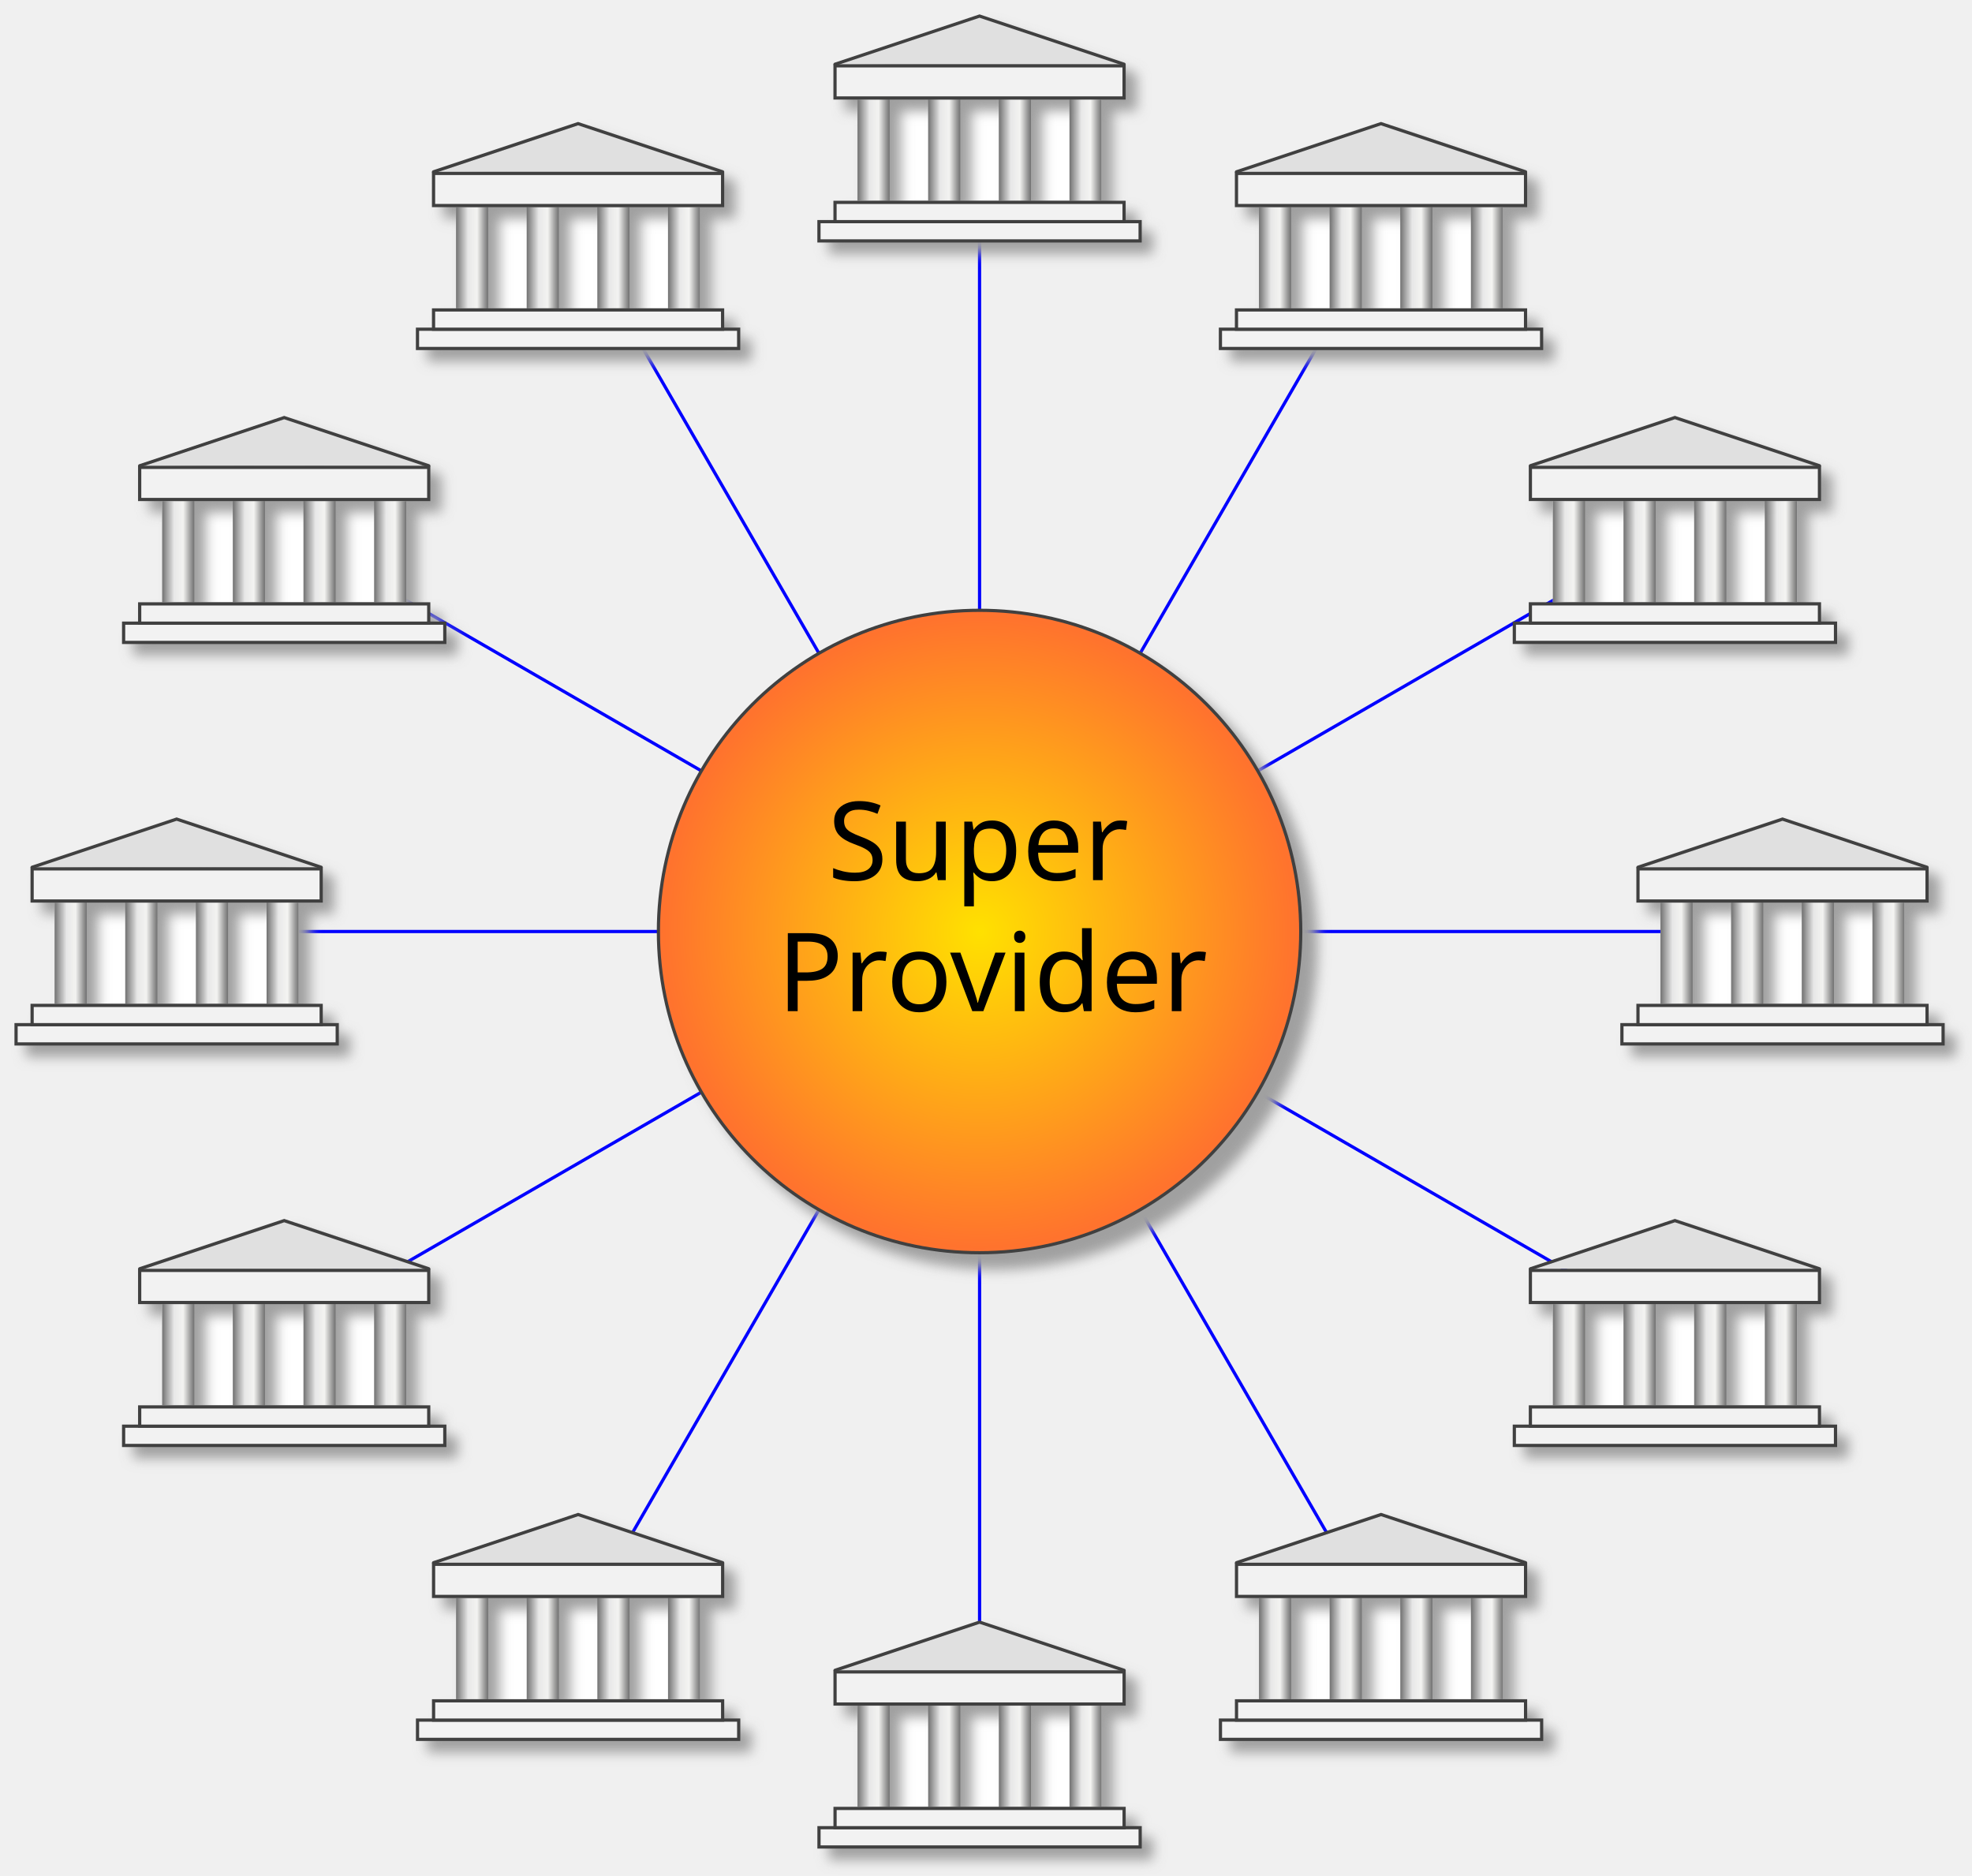
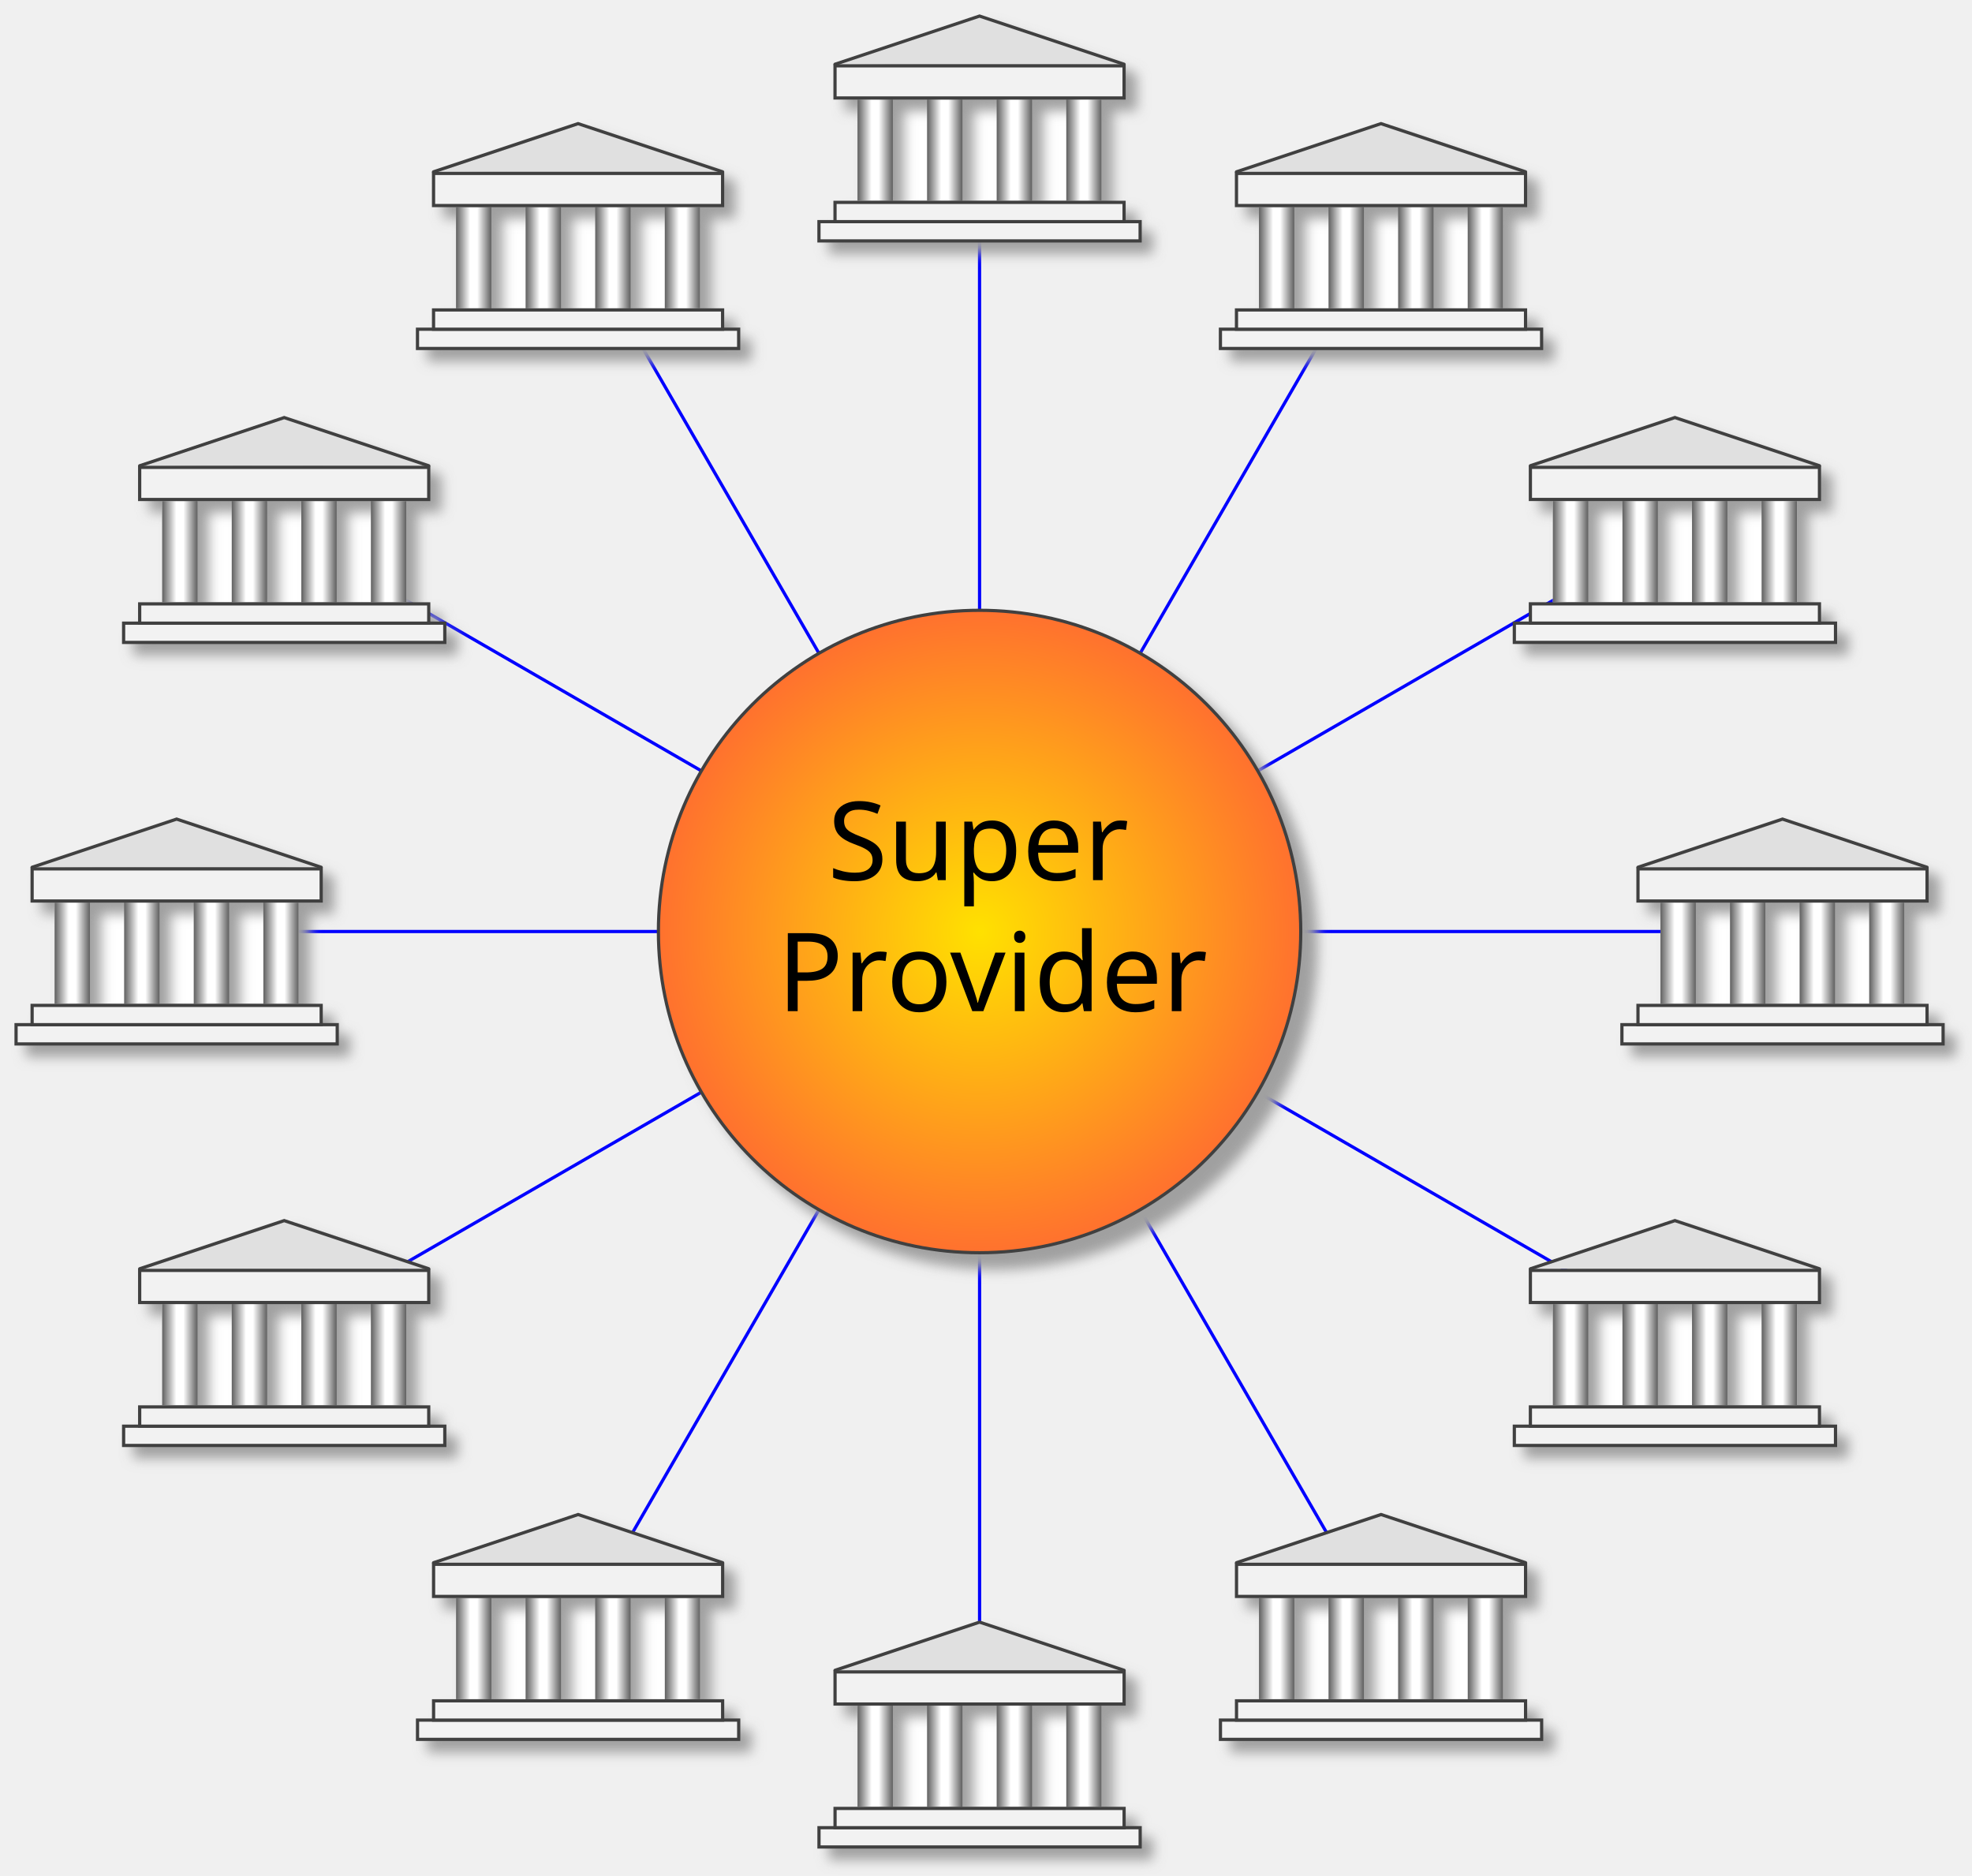
<svg xmlns="http://www.w3.org/2000/svg" width="614" height="584">
  <defs>
    <radialGradient id="super" spreadMethod="pad" cx="0.5" cy="0.5" r="1">
      <stop stop-color="#ffe100" offset="0" />
-       <stop stop-color="#ff005d" stop-opacity="0.996" offset="1" />
+       <stop stop-color="#ff005d" offset="1" />
    </radialGradient>
-     <linearGradient y2="0.6" x2="1" y1="0.6" x1="0" id="bankPillar">
-       <stop stop-opacity="0.984" stop-color="#707070" offset="0" />
-       <stop offset="0.373" stop-opacity="0.977" stop-color="#e8e8e8" />
-       <stop stop-opacity="0.992" stop-color="#f4f4f2" offset="0.654" />
-       <stop stop-color="#707070" stop-opacity="0.984" offset="0.998" />
+     <linearGradient y2="0.5" x2="1" y1="0.5" x1="0" id="bankPillar">
+       <stop stop-color="#606060" offset="0" />
+       <stop stop-color="#ffffff" offset="0.4" />
+       <stop stop-color="#ffffff" offset="0.6" />
+       <stop stop-color="#606060" offset="1" />
    </linearGradient>
    <filter width="200%" height="200%" x="-50%" y="-50%" id="bankShaddow">
      <feGaussianBlur stdDeviation="2" />
    </filter>
  </defs>
  <g>
    <line x1="555" y1="290" x2="305" y2="290" stroke-width="1" stroke="#0000ff" />
    <line x1="521.5" y1="415" x2="305" y2="290" stroke-width="1" stroke="#0000ff" />
    <line x1="430" y1="506.5" x2="305" y2="290" stroke-width="1" stroke="#0000ff" />
    <line x1="305" y1="540" x2="305" y2="290" stroke-width="1" stroke="#0000ff" />
    <line x1="180" y1="506.5" x2="305" y2="290" stroke-width="1" stroke="#0000ff" />
    <line x1="88.49" y1="415" x2="305" y2="290" stroke-width="1" stroke="#0000ff" />
    <line x1="55" y1="290" x2="305" y2="290" stroke-width="1" stroke="#0000ff" />
    <line x1="88.49" y1="165" x2="305" y2="290" stroke-width="1" stroke="#0000ff" />
    <line x1="179.99" y1="73.49" x2="305" y2="290" stroke-width="1" stroke="#0000ff" />
    <line x1="304.99" y1="40" x2="305" y2="290" stroke-width="1" stroke="#0000ff" />
    <line x1="429.99" y1="73.49" x2="305" y2="290" stroke-width="1" stroke="#0000ff" />
    <line x1="521.5" y1="164.99" x2="305" y2="290" stroke-width="1" stroke="#0000ff" />
    <path fill="#a0a0a0" d="M 513,273 L 558.5,258 604,273 604,284.5 596.5,284.5 596.5,316 604,316 604,322 609,322 609,329 508,329 508,322 513,322 513,316 520.5,316 520.5,284.5 513,284.5" filter="url(#bankShaddow)" />
    <rect x="517" y="281" width="76" height="31.5" fill="#ffffff" />
-     <path fill="#a0a0a0" d="M 520.5,273.5 L 542.5,273.5 542.5,284.5 530.5,284.5 530.5,316 520.5,316" filter="url(#bankShaddow)" />
-     <rect x="517" y="281" width="10" height="31.5" fill="url(#bankPillar)" />
-     <path fill="#a0a0a0" d="M 542.5,273.5 L 564.5,273.5 564.5,284.5 552.5,284.5 552.5,316 542.5,316" filter="url(#bankShaddow)" />
-     <rect x="539" y="281" width="10" height="31.5" fill="url(#bankPillar)" />
-     <path fill="#a0a0a0" d="M 564.5,273.5 L 586.5,273.5 586.5,284.5 574.5,284.5 574.5,316 564.5,316" filter="url(#bankShaddow)" />
-     <rect x="561" y="281" width="10" height="31.5" fill="url(#bankPillar)" />
-     <rect x="583" y="281" width="10" height="31.5" fill="url(#bankPillar)" />
+     <path fill="#a0a0a0" d="M 520.5,273.5 L 542.16,273.5 542.16,284.5 531.5,284.5 531.5,316 520.5,316" filter="url(#bankShaddow)" />
+     <rect x="517" y="281" width="11" height="31.5" fill="url(#bankPillar)" />
+     <path fill="#a0a0a0" d="M 542.16,273.5 L 563.83,273.5 563.83,284.5 553.16,284.5 553.16,316 542.16,316" filter="url(#bankShaddow)" />
+     <rect x="538.66" y="281" width="11" height="31.5" fill="url(#bankPillar)" />
+     <path fill="#a0a0a0" d="M 563.83,273.5 L 585.5,273.5 585.5,284.5 574.83,284.5 574.83,316 563.83,316" filter="url(#bankShaddow)" />
+     <rect x="560.33" y="281" width="11" height="31.5" fill="url(#bankPillar)" />
+     <rect x="581.99" y="281" width="11" height="31.5" fill="url(#bankPillar)" />
    <path stroke="#404040" stroke-width="1" fill="#e0e0e0" d="M 510,270 L 555,255 600,270" stroke-linecap="round" />
    <rect x="510" y="270.5" width="90" height="10" stroke="#404040" stroke-width="1" fill="#f2f2f2" />
    <rect x="505" y="319" width="100" height="6" stroke="#404040" stroke-width="1" fill="#f2f2f2" />
    <rect x="510" y="313" width="90" height="6" stroke="#404040" stroke-width="1" fill="#f2f2f2" />
    <path fill="#a0a0a0" d="M 479.5,398 L 525,383 570.5,398 570.5,409.5 563,409.5 563,441 570.5,441 570.5,447 575.5,447 575.5,454 474.5,454 474.5,447 479.5,447 479.5,441 487,441 487,409.5 479.5,409.5" filter="url(#bankShaddow)" />
    <rect x="483.5" y="406" width="76" height="31.5" fill="#ffffff" />
-     <path fill="#a0a0a0" d="M 487,398.5 L 509,398.5 509,409.5 497,409.5 497,441 487,441" filter="url(#bankShaddow)" />
-     <rect x="483.5" y="406" width="10" height="31.5" fill="url(#bankPillar)" />
-     <path fill="#a0a0a0" d="M 509,398.5 L 531,398.5 531,409.5 519,409.5 519,441 509,441" filter="url(#bankShaddow)" />
-     <rect x="505.5" y="406" width="10" height="31.5" fill="url(#bankPillar)" />
-     <path fill="#a0a0a0" d="M 531,398.5 L 553,398.5 553,409.5 541,409.5 541,441 531,441" filter="url(#bankShaddow)" />
-     <rect x="527.5" y="406" width="10" height="31.5" fill="url(#bankPillar)" />
-     <rect x="549.5" y="406" width="10" height="31.5" fill="url(#bankPillar)" />
+     <path fill="#a0a0a0" d="M 487,398.5 L 508.67,398.5 508.67,409.5 498,409.5 498,441 487,441" filter="url(#bankShaddow)" />
+     <rect x="483.5" y="406" width="11" height="31.5" fill="url(#bankPillar)" />
+     <path fill="#a0a0a0" d="M 508.67,398.5 L 530.33,398.5 530.33,409.5 519.67,409.5 519.67,441 508.67,441" filter="url(#bankShaddow)" />
+     <rect x="505.17" y="406" width="11" height="31.5" fill="url(#bankPillar)" />
+     <path fill="#a0a0a0" d="M 530.33,398.5 L 552,398.5 552,409.5 541.33,409.5 541.33,441 530.33,441" filter="url(#bankShaddow)" />
+     <rect x="526.83" y="406" width="11" height="31.5" fill="url(#bankPillar)" />
+     <rect x="548.5" y="406" width="11" height="31.5" fill="url(#bankPillar)" />
    <path stroke="#404040" stroke-width="1" fill="#e0e0e0" d="M 476.5,395 L 521.5,380 566.5,395" stroke-linecap="round" />
    <rect x="476.5" y="395.5" width="90" height="10" stroke="#404040" stroke-width="1" fill="#f2f2f2" />
    <rect x="471.5" y="444" width="100" height="6" stroke="#404040" stroke-width="1" fill="#f2f2f2" />
    <rect x="476.5" y="438" width="90" height="6" stroke="#404040" stroke-width="1" fill="#f2f2f2" />
    <path fill="#a0a0a0" d="M 388,489.5 L 433.5,474.5 479,489.5 479,501 471.5,501 471.5,532.5 479,532.5 479,538.5 484,538.5 484,545.5 383,545.5 383,538.5 388,538.5 388,532.5 395.5,532.5 395.5,501 388,501" filter="url(#bankShaddow)" />
    <rect x="392" y="497.5" width="76" height="31.5" fill="#ffffff" />
-     <path fill="#a0a0a0" d="M 395.5,490 L 417.5,490 417.5,501 405.5,501 405.5,532.5 395.5,532.5" filter="url(#bankShaddow)" />
-     <rect x="392" y="497.5" width="10" height="31.5" fill="url(#bankPillar)" />
-     <path fill="#a0a0a0" d="M 417.5,490 L 439.5,490 439.5,501 427.5,501 427.5,532.5 417.5,532.5" filter="url(#bankShaddow)" />
-     <rect x="414" y="497.5" width="10" height="31.5" fill="url(#bankPillar)" />
-     <path fill="#a0a0a0" d="M 439.5,490 L 461.5,490 461.5,501 449.5,501 449.5,532.5 439.5,532.5" filter="url(#bankShaddow)" />
-     <rect x="436" y="497.5" width="10" height="31.5" fill="url(#bankPillar)" />
-     <rect x="458" y="497.5" width="10" height="31.5" fill="url(#bankPillar)" />
+     <path fill="#a0a0a0" d="M 395.5,490 L 417.16,490 417.16,501 406.5,501 406.5,532.5 395.5,532.5" filter="url(#bankShaddow)" />
+     <rect x="392" y="497.5" width="11" height="31.5" fill="url(#bankPillar)" />
+     <path fill="#a0a0a0" d="M 417.16,490 L 438.83,490 438.83,501 428.16,501 428.16,532.5 417.16,532.5" filter="url(#bankShaddow)" />
+     <rect x="413.66" y="497.5" width="11" height="31.5" fill="url(#bankPillar)" />
+     <path fill="#a0a0a0" d="M 438.83,490 L 460.5,490 460.5,501 449.83,501 449.83,532.5 438.83,532.5" filter="url(#bankShaddow)" />
+     <rect x="435.33" y="497.5" width="11" height="31.5" fill="url(#bankPillar)" />
+     <rect x="457" y="497.5" width="11" height="31.5" fill="url(#bankPillar)" />
    <path stroke="#404040" stroke-width="1" fill="#e0e0e0" d="M 385,486.5 L 430,471.5 475,486.5" stroke-linecap="round" />
    <rect x="385" y="487" width="90" height="10" stroke="#404040" stroke-width="1" fill="#f2f2f2" />
    <rect x="380" y="535.5" width="100" height="6" stroke="#404040" stroke-width="1" fill="#f2f2f2" />
    <rect x="385" y="529.5" width="90" height="6" stroke="#404040" stroke-width="1" fill="#f2f2f2" />
    <path fill="#a0a0a0" d="M 263,523 L 308.5,508 354,523 354,534.5 346.5,534.5 346.5,566 354,566 354,572 359,572 359,579 258,579 258,572 263,572 263,566 270.5,566 270.5,534.5 263,534.5" filter="url(#bankShaddow)" />
    <rect x="267" y="531" width="76" height="31.5" fill="#ffffff" />
-     <path fill="#a0a0a0" d="M 270.5,523.5 L 292.5,523.5 292.5,534.5 280.5,534.5 280.5,566 270.5,566" filter="url(#bankShaddow)" />
-     <rect x="267" y="531" width="10" height="31.5" fill="url(#bankPillar)" />
-     <path fill="#a0a0a0" d="M 292.5,523.5 L 314.5,523.5 314.5,534.5 302.5,534.5 302.5,566 292.5,566" filter="url(#bankShaddow)" />
-     <rect x="289" y="531" width="10" height="31.5" fill="url(#bankPillar)" />
-     <path fill="#a0a0a0" d="M 314.5,523.5 L 336.5,523.5 336.5,534.5 324.5,534.5 324.5,566 314.5,566" filter="url(#bankShaddow)" />
-     <rect x="311" y="531" width="10" height="31.5" fill="url(#bankPillar)" />
-     <rect x="333" y="531" width="10" height="31.5" fill="url(#bankPillar)" />
+     <path fill="#a0a0a0" d="M 270.5,523.5 L 292.16,523.5 292.16,534.5 281.5,534.5 281.5,566 270.5,566" filter="url(#bankShaddow)" />
+     <rect x="267" y="531" width="11" height="31.5" fill="url(#bankPillar)" />
+     <path fill="#a0a0a0" d="M 292.16,523.5 L 313.83,523.5 313.83,534.5 303.16,534.5 303.16,566 292.16,566" filter="url(#bankShaddow)" />
+     <rect x="288.66" y="531" width="11" height="31.5" fill="url(#bankPillar)" />
+     <path fill="#a0a0a0" d="M 313.83,523.5 L 335.5,523.5 335.5,534.5 324.83,534.5 324.83,566 313.83,566" filter="url(#bankShaddow)" />
+     <rect x="310.33" y="531" width="11" height="31.5" fill="url(#bankPillar)" />
+     <rect x="332" y="531" width="11" height="31.5" fill="url(#bankPillar)" />
    <path stroke="#404040" stroke-width="1" fill="#e0e0e0" d="M 260,520 L 305,505 350,520" stroke-linecap="round" />
    <rect x="260" y="520.5" width="90" height="10" stroke="#404040" stroke-width="1" fill="#f2f2f2" />
    <rect x="255" y="569" width="100" height="6" stroke="#404040" stroke-width="1" fill="#f2f2f2" />
    <rect x="260" y="563" width="90" height="6" stroke="#404040" stroke-width="1" fill="#f2f2f2" />
    <path fill="#a0a0a0" d="M 138,489.5 L 183.5,474.5 229,489.5 229,501 221.5,501 221.5,532.5 229,532.5 229,538.5 234,538.5 234,545.5 133,545.5 133,538.5 138,538.5 138,532.5 145.5,532.5 145.5,501 138,501" filter="url(#bankShaddow)" />
    <rect x="142" y="497.5" width="76" height="31.5" fill="#ffffff" />
-     <path fill="#a0a0a0" d="M 145.5,490 L 167.5,490 167.5,501 155.5,501 155.5,532.5 145.5,532.5" filter="url(#bankShaddow)" />
-     <rect x="142" y="497.5" width="10" height="31.5" fill="url(#bankPillar)" />
-     <path fill="#a0a0a0" d="M 167.5,490 L 189.5,490 189.5,501 177.5,501 177.5,532.5 167.5,532.5" filter="url(#bankShaddow)" />
-     <rect x="164" y="497.5" width="10" height="31.5" fill="url(#bankPillar)" />
-     <path fill="#a0a0a0" d="M 189.5,490 L 211.5,490 211.5,501 199.5,501 199.5,532.5 189.5,532.5" filter="url(#bankShaddow)" />
-     <rect x="186" y="497.5" width="10" height="31.5" fill="url(#bankPillar)" />
-     <rect x="208" y="497.5" width="10" height="31.5" fill="url(#bankPillar)" />
+     <path fill="#a0a0a0" d="M 145.5,490 L 167.16,490 167.16,501 156.5,501 156.5,532.5 145.5,532.5" filter="url(#bankShaddow)" />
+     <rect x="142" y="497.5" width="11" height="31.5" fill="url(#bankPillar)" />
+     <path fill="#a0a0a0" d="M 167.16,490 L 188.83,490 188.83,501 178.16,501 178.16,532.5 167.16,532.5" filter="url(#bankShaddow)" />
+     <rect x="163.66" y="497.5" width="11" height="31.5" fill="url(#bankPillar)" />
+     <path fill="#a0a0a0" d="M 188.83,490 L 210.5,490 210.5,501 199.83,501 199.83,532.5 188.83,532.5" filter="url(#bankShaddow)" />
+     <rect x="185.33" y="497.5" width="11" height="31.5" fill="url(#bankPillar)" />
+     <rect x="207" y="497.5" width="11" height="31.5" fill="url(#bankPillar)" />
    <path stroke="#404040" stroke-width="1" fill="#e0e0e0" d="M 135,486.5 L 180,471.5 225,486.5" stroke-linecap="round" />
    <rect x="135" y="487" width="90" height="10" stroke="#404040" stroke-width="1" fill="#f2f2f2" />
    <rect x="130" y="535.5" width="100" height="6" stroke="#404040" stroke-width="1" fill="#f2f2f2" />
    <rect x="135" y="529.5" width="90" height="6" stroke="#404040" stroke-width="1" fill="#f2f2f2" />
    <path fill="#a0a0a0" d="M 46.49,398 L 91.99,383 137.49,398 137.49,409.5 129.99,409.5 129.99,441 137.49,441 137.49,447 142.49,447 142.49,454 41.49,454 41.49,447 46.49,447 46.49,441 53.99,441 53.99,409.5 46.49,409.5" filter="url(#bankShaddow)" />
    <rect x="50.49" y="406" width="76" height="31.5" fill="#ffffff" />
-     <path fill="#a0a0a0" d="M 53.99,398.5 L 75.99,398.5 75.99,409.5 63.99,409.5 63.99,441 53.99,441" filter="url(#bankShaddow)" />
-     <rect x="50.49" y="406" width="10" height="31.5" fill="url(#bankPillar)" />
-     <path fill="#a0a0a0" d="M 75.99,398.5 L 97.99,398.5 97.99,409.5 85.99,409.5 85.99,441 75.99,441" filter="url(#bankShaddow)" />
-     <rect x="72.49" y="406" width="10" height="31.5" fill="url(#bankPillar)" />
-     <path fill="#a0a0a0" d="M 97.99,398.5 L 119.99,398.5 119.99,409.5 107.99,409.5 107.99,441 97.99,441" filter="url(#bankShaddow)" />
-     <rect x="94.49" y="406" width="10" height="31.5" fill="url(#bankPillar)" />
-     <rect x="116.49" y="406" width="10" height="31.5" fill="url(#bankPillar)" />
+     <path fill="#a0a0a0" d="M 53.99,398.5 L 75.66,398.5 75.66,409.5 64.99,409.5 64.99,441 53.99,441" filter="url(#bankShaddow)" />
+     <rect x="50.49" y="406" width="11" height="31.5" fill="url(#bankPillar)" />
+     <path fill="#a0a0a0" d="M 75.66,398.5 L 97.32,398.5 97.32,409.5 86.66,409.5 86.66,441 75.66,441" filter="url(#bankShaddow)" />
+     <rect x="72.16" y="406" width="11" height="31.5" fill="url(#bankPillar)" />
+     <path fill="#a0a0a0" d="M 97.32,398.5 L 118.99,398.5 118.99,409.5 108.32,409.5 108.32,441 97.32,441" filter="url(#bankShaddow)" />
+     <rect x="93.82" y="406" width="11" height="31.5" fill="url(#bankPillar)" />
+     <rect x="115.49" y="406" width="11" height="31.5" fill="url(#bankPillar)" />
    <path stroke="#404040" stroke-width="1" fill="#e0e0e0" d="M 43.49,395 L 88.49,380 133.49,395" stroke-linecap="round" />
    <rect x="43.49" y="395.5" width="90" height="10" stroke="#404040" stroke-width="1" fill="#f2f2f2" />
    <rect x="38.49" y="444" width="100" height="6" stroke="#404040" stroke-width="1" fill="#f2f2f2" />
    <rect x="43.49" y="438" width="90" height="6" stroke="#404040" stroke-width="1" fill="#f2f2f2" />
    <path fill="#a0a0a0" d="M 13,273 L 58.5,258 104,273 104,284.5 96.5,284.5 96.5,316 104,316 104,322 109,322 109,329 8,329 8,322 13,322 13,316 20.5,316 20.5,284.5 13,284.5" filter="url(#bankShaddow)" />
    <rect x="17" y="281" width="76" height="31.5" fill="#ffffff" />
-     <path fill="#a0a0a0" d="M 20.5,273.5 L 42.5,273.5 42.5,284.5 30.5,284.5 30.5,316 20.5,316" filter="url(#bankShaddow)" />
-     <rect x="17" y="281" width="10" height="31.5" fill="url(#bankPillar)" />
-     <path fill="#a0a0a0" d="M 42.5,273.5 L 64.5,273.5 64.5,284.5 52.5,284.5 52.5,316 42.5,316" filter="url(#bankShaddow)" />
-     <rect x="39" y="281" width="10" height="31.5" fill="url(#bankPillar)" />
-     <path fill="#a0a0a0" d="M 64.5,273.5 L 86.5,273.5 86.5,284.5 74.5,284.5 74.5,316 64.5,316" filter="url(#bankShaddow)" />
-     <rect x="61" y="281" width="10" height="31.5" fill="url(#bankPillar)" />
-     <rect x="83" y="281" width="10" height="31.5" fill="url(#bankPillar)" />
+     <path fill="#a0a0a0" d="M 20.5,273.5 L 42.16,273.5 42.16,284.5 31.5,284.5 31.5,316 20.5,316" filter="url(#bankShaddow)" />
+     <rect x="17" y="281" width="11" height="31.5" fill="url(#bankPillar)" />
+     <path fill="#a0a0a0" d="M 42.16,273.5 L 63.83,273.5 63.83,284.5 53.16,284.5 53.16,316 42.16,316" filter="url(#bankShaddow)" />
+     <rect x="38.66" y="281" width="11" height="31.5" fill="url(#bankPillar)" />
+     <path fill="#a0a0a0" d="M 63.83,273.5 L 85.5,273.5 85.5,284.5 74.83,284.5 74.83,316 63.83,316" filter="url(#bankShaddow)" />
+     <rect x="60.33" y="281" width="11" height="31.5" fill="url(#bankPillar)" />
+     <rect x="82" y="281" width="11" height="31.5" fill="url(#bankPillar)" />
    <path stroke="#404040" stroke-width="1" fill="#e0e0e0" d="M 10,270 L 55,255 100,270" stroke-linecap="round" />
    <rect x="10" y="270.5" width="90" height="10" stroke="#404040" stroke-width="1" fill="#f2f2f2" />
    <rect x="5" y="319" width="100" height="6" stroke="#404040" stroke-width="1" fill="#f2f2f2" />
    <rect x="10" y="313" width="90" height="6" stroke="#404040" stroke-width="1" fill="#f2f2f2" />
    <path fill="#a0a0a0" d="M 46.49,148 L 91.99,133 137.49,148 137.49,159.5 129.99,159.5 129.99,191 137.49,191 137.49,197 142.49,197 142.49,204 41.49,204 41.49,197 46.49,197 46.49,191 53.99,191 53.99,159.5 46.49,159.5" filter="url(#bankShaddow)" />
    <rect x="50.49" y="156" width="76" height="31.5" fill="#ffffff" />
-     <path fill="#a0a0a0" d="M 53.99,148.5 L 75.99,148.5 75.99,159.5 63.99,159.5 63.99,191 53.99,191" filter="url(#bankShaddow)" />
-     <rect x="50.49" y="156" width="10" height="31.5" fill="url(#bankPillar)" />
-     <path fill="#a0a0a0" d="M 75.99,148.5 L 97.99,148.5 97.99,159.5 85.99,159.5 85.99,191 75.99,191" filter="url(#bankShaddow)" />
-     <rect x="72.49" y="156" width="10" height="31.5" fill="url(#bankPillar)" />
-     <path fill="#a0a0a0" d="M 97.99,148.5 L 119.99,148.5 119.99,159.5 107.99,159.5 107.99,191 97.99,191" filter="url(#bankShaddow)" />
-     <rect x="94.49" y="156" width="10" height="31.5" fill="url(#bankPillar)" />
-     <rect x="116.49" y="156" width="10" height="31.5" fill="url(#bankPillar)" />
+     <path fill="#a0a0a0" d="M 53.99,148.5 L 75.66,148.5 75.66,159.5 64.99,159.5 64.99,191 53.99,191" filter="url(#bankShaddow)" />
+     <rect x="50.49" y="156" width="11" height="31.5" fill="url(#bankPillar)" />
+     <path fill="#a0a0a0" d="M 75.66,148.5 L 97.32,148.5 97.32,159.5 86.66,159.5 86.66,191 75.66,191" filter="url(#bankShaddow)" />
+     <rect x="72.16" y="156" width="11" height="31.5" fill="url(#bankPillar)" />
+     <path fill="#a0a0a0" d="M 97.32,148.5 L 118.99,148.5 118.99,159.5 108.32,159.5 108.32,191 97.32,191" filter="url(#bankShaddow)" />
+     <rect x="93.82" y="156" width="11" height="31.5" fill="url(#bankPillar)" />
+     <rect x="115.49" y="156" width="11" height="31.5" fill="url(#bankPillar)" />
    <path stroke="#404040" stroke-width="1" fill="#e0e0e0" d="M 43.49,145 L 88.49,130 133.49,145" stroke-linecap="round" />
    <rect x="43.49" y="145.5" width="90" height="10" stroke="#404040" stroke-width="1" fill="#f2f2f2" />
    <rect x="38.49" y="194" width="100" height="6" stroke="#404040" stroke-width="1" fill="#f2f2f2" />
    <rect x="43.49" y="188" width="90" height="6" stroke="#404040" stroke-width="1" fill="#f2f2f2" />
    <path fill="#a0a0a0" d="M 137.99,56.49 L 183.49,41.49 228.99,56.49 228.99,67.99 221.49,67.99 221.49,99.49 228.99,99.49 228.99,105.49 233.99,105.49 233.99,112.49 132.99,112.49 132.99,105.49 137.99,105.49 137.99,99.49 145.49,99.49 145.49,67.99 137.99,67.99" filter="url(#bankShaddow)" />
    <rect x="141.99" y="64.49" width="76" height="31.5" fill="#ffffff" />
-     <path fill="#a0a0a0" d="M 145.49,56.99 L 167.49,56.99 167.49,67.99 155.49,67.99 155.49,99.49 145.49,99.49" filter="url(#bankShaddow)" />
-     <rect x="141.99" y="64.49" width="10" height="31.5" fill="url(#bankPillar)" />
-     <path fill="#a0a0a0" d="M 167.49,56.99 L 189.49,56.99 189.49,67.99 177.49,67.99 177.49,99.49 167.49,99.49" filter="url(#bankShaddow)" />
-     <rect x="163.99" y="64.49" width="10" height="31.5" fill="url(#bankPillar)" />
-     <path fill="#a0a0a0" d="M 189.49,56.99 L 211.49,56.99 211.49,67.99 199.49,67.99 199.49,99.49 189.49,99.49" filter="url(#bankShaddow)" />
-     <rect x="185.99" y="64.49" width="10" height="31.5" fill="url(#bankPillar)" />
-     <rect x="207.99" y="64.49" width="10" height="31.5" fill="url(#bankPillar)" />
+     <path fill="#a0a0a0" d="M 145.49,56.99 L 167.16,56.99 167.16,67.99 156.49,67.99 156.49,99.49 145.49,99.49" filter="url(#bankShaddow)" />
+     <rect x="141.99" y="64.49" width="11" height="31.5" fill="url(#bankPillar)" />
+     <path fill="#a0a0a0" d="M 167.16,56.99 L 188.83,56.99 188.83,67.99 178.16,67.99 178.16,99.49 167.16,99.49" filter="url(#bankShaddow)" />
+     <rect x="163.66" y="64.49" width="11" height="31.5" fill="url(#bankPillar)" />
+     <path fill="#a0a0a0" d="M 188.83,56.99 L 210.49,56.99 210.49,67.99 199.83,67.99 199.83,99.49 188.83,99.49" filter="url(#bankShaddow)" />
+     <rect x="185.33" y="64.49" width="11" height="31.5" fill="url(#bankPillar)" />
+     <rect x="206.99" y="64.49" width="11" height="31.5" fill="url(#bankPillar)" />
    <path stroke="#404040" stroke-width="1" fill="#e0e0e0" d="M 134.99,53.49 L 179.99,38.49 224.99,53.49" stroke-linecap="round" />
    <rect x="134.99" y="53.99" width="90" height="10" stroke="#404040" stroke-width="1" fill="#f2f2f2" />
    <rect x="129.99" y="102.49" width="100" height="6" stroke="#404040" stroke-width="1" fill="#f2f2f2" />
    <rect x="134.99" y="96.49" width="90" height="6" stroke="#404040" stroke-width="1" fill="#f2f2f2" />
    <path fill="#a0a0a0" d="M 262.99,23 L 308.49,8 353.99,23 353.99,34.5 346.49,34.5 346.49,66 353.99,66 353.99,72 358.99,72 358.99,79 257.99,79 257.99,72 262.99,72 262.99,66 270.49,66 270.49,34.5 262.99,34.5" filter="url(#bankShaddow)" />
    <rect x="266.99" y="31" width="76" height="31.5" fill="#ffffff" />
-     <path fill="#a0a0a0" d="M 270.49,23.5 L 292.49,23.5 292.49,34.5 280.49,34.5 280.49,66 270.49,66" filter="url(#bankShaddow)" />
-     <rect x="266.99" y="31" width="10" height="31.5" fill="url(#bankPillar)" />
-     <path fill="#a0a0a0" d="M 292.49,23.5 L 314.49,23.5 314.49,34.5 302.49,34.5 302.49,66 292.49,66" filter="url(#bankShaddow)" />
-     <rect x="288.99" y="31" width="10" height="31.5" fill="url(#bankPillar)" />
-     <path fill="#a0a0a0" d="M 314.49,23.5 L 336.49,23.5 336.49,34.5 324.49,34.5 324.49,66 314.49,66" filter="url(#bankShaddow)" />
-     <rect x="310.99" y="31" width="10" height="31.5" fill="url(#bankPillar)" />
-     <rect x="332.99" y="31" width="10" height="31.5" fill="url(#bankPillar)" />
+     <path fill="#a0a0a0" d="M 270.49,23.5 L 292.16,23.5 292.16,34.5 281.49,34.5 281.49,66 270.49,66" filter="url(#bankShaddow)" />
+     <rect x="266.99" y="31" width="11" height="31.5" fill="url(#bankPillar)" />
+     <path fill="#a0a0a0" d="M 292.16,23.5 L 313.83,23.5 313.83,34.5 303.16,34.5 303.16,66 292.16,66" filter="url(#bankShaddow)" />
+     <rect x="288.66" y="31" width="11" height="31.5" fill="url(#bankPillar)" />
+     <path fill="#a0a0a0" d="M 313.83,23.5 L 335.49,23.5 335.49,34.5 324.83,34.5 324.83,66 313.83,66" filter="url(#bankShaddow)" />
+     <rect x="310.33" y="31" width="11" height="31.5" fill="url(#bankPillar)" />
+     <rect x="332" y="31" width="11" height="31.5" fill="url(#bankPillar)" />
    <path stroke="#404040" stroke-width="1" fill="#e0e0e0" d="M 259.99,20 L 304.99,5 349.99,20" stroke-linecap="round" />
    <rect x="259.99" y="20.5" width="90" height="10" stroke="#404040" stroke-width="1" fill="#f2f2f2" />
    <rect x="254.99" y="69" width="100" height="6" stroke="#404040" stroke-width="1" fill="#f2f2f2" />
    <rect x="259.99" y="63" width="90" height="6" stroke="#404040" stroke-width="1" fill="#f2f2f2" />
    <path fill="#a0a0a0" d="M 387.99,56.49 L 433.49,41.49 478.99,56.49 478.99,67.99 471.49,67.99 471.49,99.49 478.99,99.49 478.99,105.49 483.99,105.49 483.99,112.49 382.99,112.49 382.99,105.49 387.99,105.49 387.99,99.49 395.49,99.49 395.49,67.99 387.99,67.99" filter="url(#bankShaddow)" />
    <rect x="391.99" y="64.49" width="76" height="31.5" fill="#ffffff" />
-     <path fill="#a0a0a0" d="M 395.49,56.99 L 417.49,56.99 417.49,67.99 405.49,67.99 405.49,99.49 395.49,99.49" filter="url(#bankShaddow)" />
-     <rect x="391.99" y="64.49" width="10" height="31.5" fill="url(#bankPillar)" />
-     <path fill="#a0a0a0" d="M 417.49,56.99 L 439.49,56.99 439.49,67.99 427.49,67.99 427.49,99.49 417.49,99.49" filter="url(#bankShaddow)" />
-     <rect x="413.99" y="64.49" width="10" height="31.5" fill="url(#bankPillar)" />
-     <path fill="#a0a0a0" d="M 439.49,56.99 L 461.49,56.99 461.49,67.99 449.49,67.99 449.49,99.49 439.49,99.49" filter="url(#bankShaddow)" />
-     <rect x="435.99" y="64.49" width="10" height="31.5" fill="url(#bankPillar)" />
-     <rect x="457.99" y="64.49" width="10" height="31.5" fill="url(#bankPillar)" />
+     <path fill="#a0a0a0" d="M 395.49,56.99 L 417.16,56.99 417.16,67.99 406.49,67.99 406.49,99.49 395.49,99.49" filter="url(#bankShaddow)" />
+     <rect x="391.99" y="64.49" width="11" height="31.5" fill="url(#bankPillar)" />
+     <path fill="#a0a0a0" d="M 417.16,56.99 L 438.83,56.99 438.83,67.99 428.16,67.99 428.16,99.49 417.16,99.49" filter="url(#bankShaddow)" />
+     <rect x="413.66" y="64.49" width="11" height="31.5" fill="url(#bankPillar)" />
+     <path fill="#a0a0a0" d="M 438.83,56.99 L 460.49,56.99 460.49,67.99 449.83,67.99 449.83,99.49 438.83,99.49" filter="url(#bankShaddow)" />
+     <rect x="435.33" y="64.49" width="11" height="31.5" fill="url(#bankPillar)" />
+     <rect x="456.99" y="64.49" width="11" height="31.5" fill="url(#bankPillar)" />
    <path stroke="#404040" stroke-width="1" fill="#e0e0e0" d="M 384.99,53.49 L 429.99,38.49 474.99,53.49" stroke-linecap="round" />
    <rect x="384.99" y="53.99" width="90" height="10" stroke="#404040" stroke-width="1" fill="#f2f2f2" />
    <rect x="379.99" y="102.49" width="100" height="6" stroke="#404040" stroke-width="1" fill="#f2f2f2" />
    <rect x="384.99" y="96.49" width="90" height="6" stroke="#404040" stroke-width="1" fill="#f2f2f2" />
    <path fill="#a0a0a0" d="M 479.5,147.99 L 525,132.99 570.5,147.99 570.5,159.49 563,159.49 563,190.99 570.5,190.99 570.5,196.99 575.5,196.99 575.5,203.99 474.5,203.99 474.5,196.99 479.5,196.99 479.5,190.99 487,190.99 487,159.49 479.5,159.49" filter="url(#bankShaddow)" />
    <rect x="483.5" y="155.99" width="76" height="31.5" fill="#ffffff" />
-     <path fill="#a0a0a0" d="M 487,148.49 L 509,148.49 509,159.49 497,159.49 497,190.99 487,190.99" filter="url(#bankShaddow)" />
-     <rect x="483.5" y="155.99" width="10" height="31.5" fill="url(#bankPillar)" />
-     <path fill="#a0a0a0" d="M 509,148.49 L 531,148.49 531,159.49 519,159.49 519,190.99 509,190.99" filter="url(#bankShaddow)" />
-     <rect x="505.5" y="155.99" width="10" height="31.5" fill="url(#bankPillar)" />
-     <path fill="#a0a0a0" d="M 531,148.49 L 553,148.49 553,159.49 541,159.49 541,190.99 531,190.99" filter="url(#bankShaddow)" />
-     <rect x="527.5" y="155.99" width="10" height="31.5" fill="url(#bankPillar)" />
-     <rect x="549.5" y="155.99" width="10" height="31.5" fill="url(#bankPillar)" />
+     <path fill="#a0a0a0" d="M 487,148.49 L 508.67,148.49 508.67,159.49 498,159.49 498,190.99 487,190.99" filter="url(#bankShaddow)" />
+     <rect x="483.5" y="155.99" width="11" height="31.5" fill="url(#bankPillar)" />
+     <path fill="#a0a0a0" d="M 508.67,148.49 L 530.33,148.49 530.33,159.49 519.67,159.49 519.67,190.99 508.67,190.99" filter="url(#bankShaddow)" />
+     <rect x="505.17" y="155.99" width="11" height="31.5" fill="url(#bankPillar)" />
+     <path fill="#a0a0a0" d="M 530.33,148.49 L 552,148.49 552,159.49 541.33,159.49 541.33,190.99 530.33,190.99" filter="url(#bankShaddow)" />
+     <rect x="526.83" y="155.99" width="11" height="31.5" fill="url(#bankPillar)" />
+     <rect x="548.5" y="155.99" width="11" height="31.5" fill="url(#bankPillar)" />
    <path stroke="#404040" stroke-width="1" fill="#e0e0e0" d="M 476.5,144.99 L 521.5,129.99 566.5,144.99" stroke-linecap="round" />
    <rect x="476.5" y="145.49" width="90" height="10" stroke="#404040" stroke-width="1" fill="#f2f2f2" />
    <rect x="471.5" y="193.99" width="100" height="6" stroke="#404040" stroke-width="1" fill="#f2f2f2" />
    <rect x="476.5" y="187.99" width="90" height="6" stroke="#404040" stroke-width="1" fill="#f2f2f2" />
    <circle cx="309.75" cy="294.75" r="100.5" fill="#a0a0a0" filter="url(#bankShaddow)" />
    <circle cx="305" cy="290" r="100" stroke="#404040" stroke-width="1" fill="url(#super)" />
    <text x="309" y="274" font-family="Sans-serif" font-size="34" text-anchor="middle">
      <tspan>Super</tspan>
      <tspan x="309" dy="1.2em">Provider</tspan>
    </text>
  </g>
</svg>
